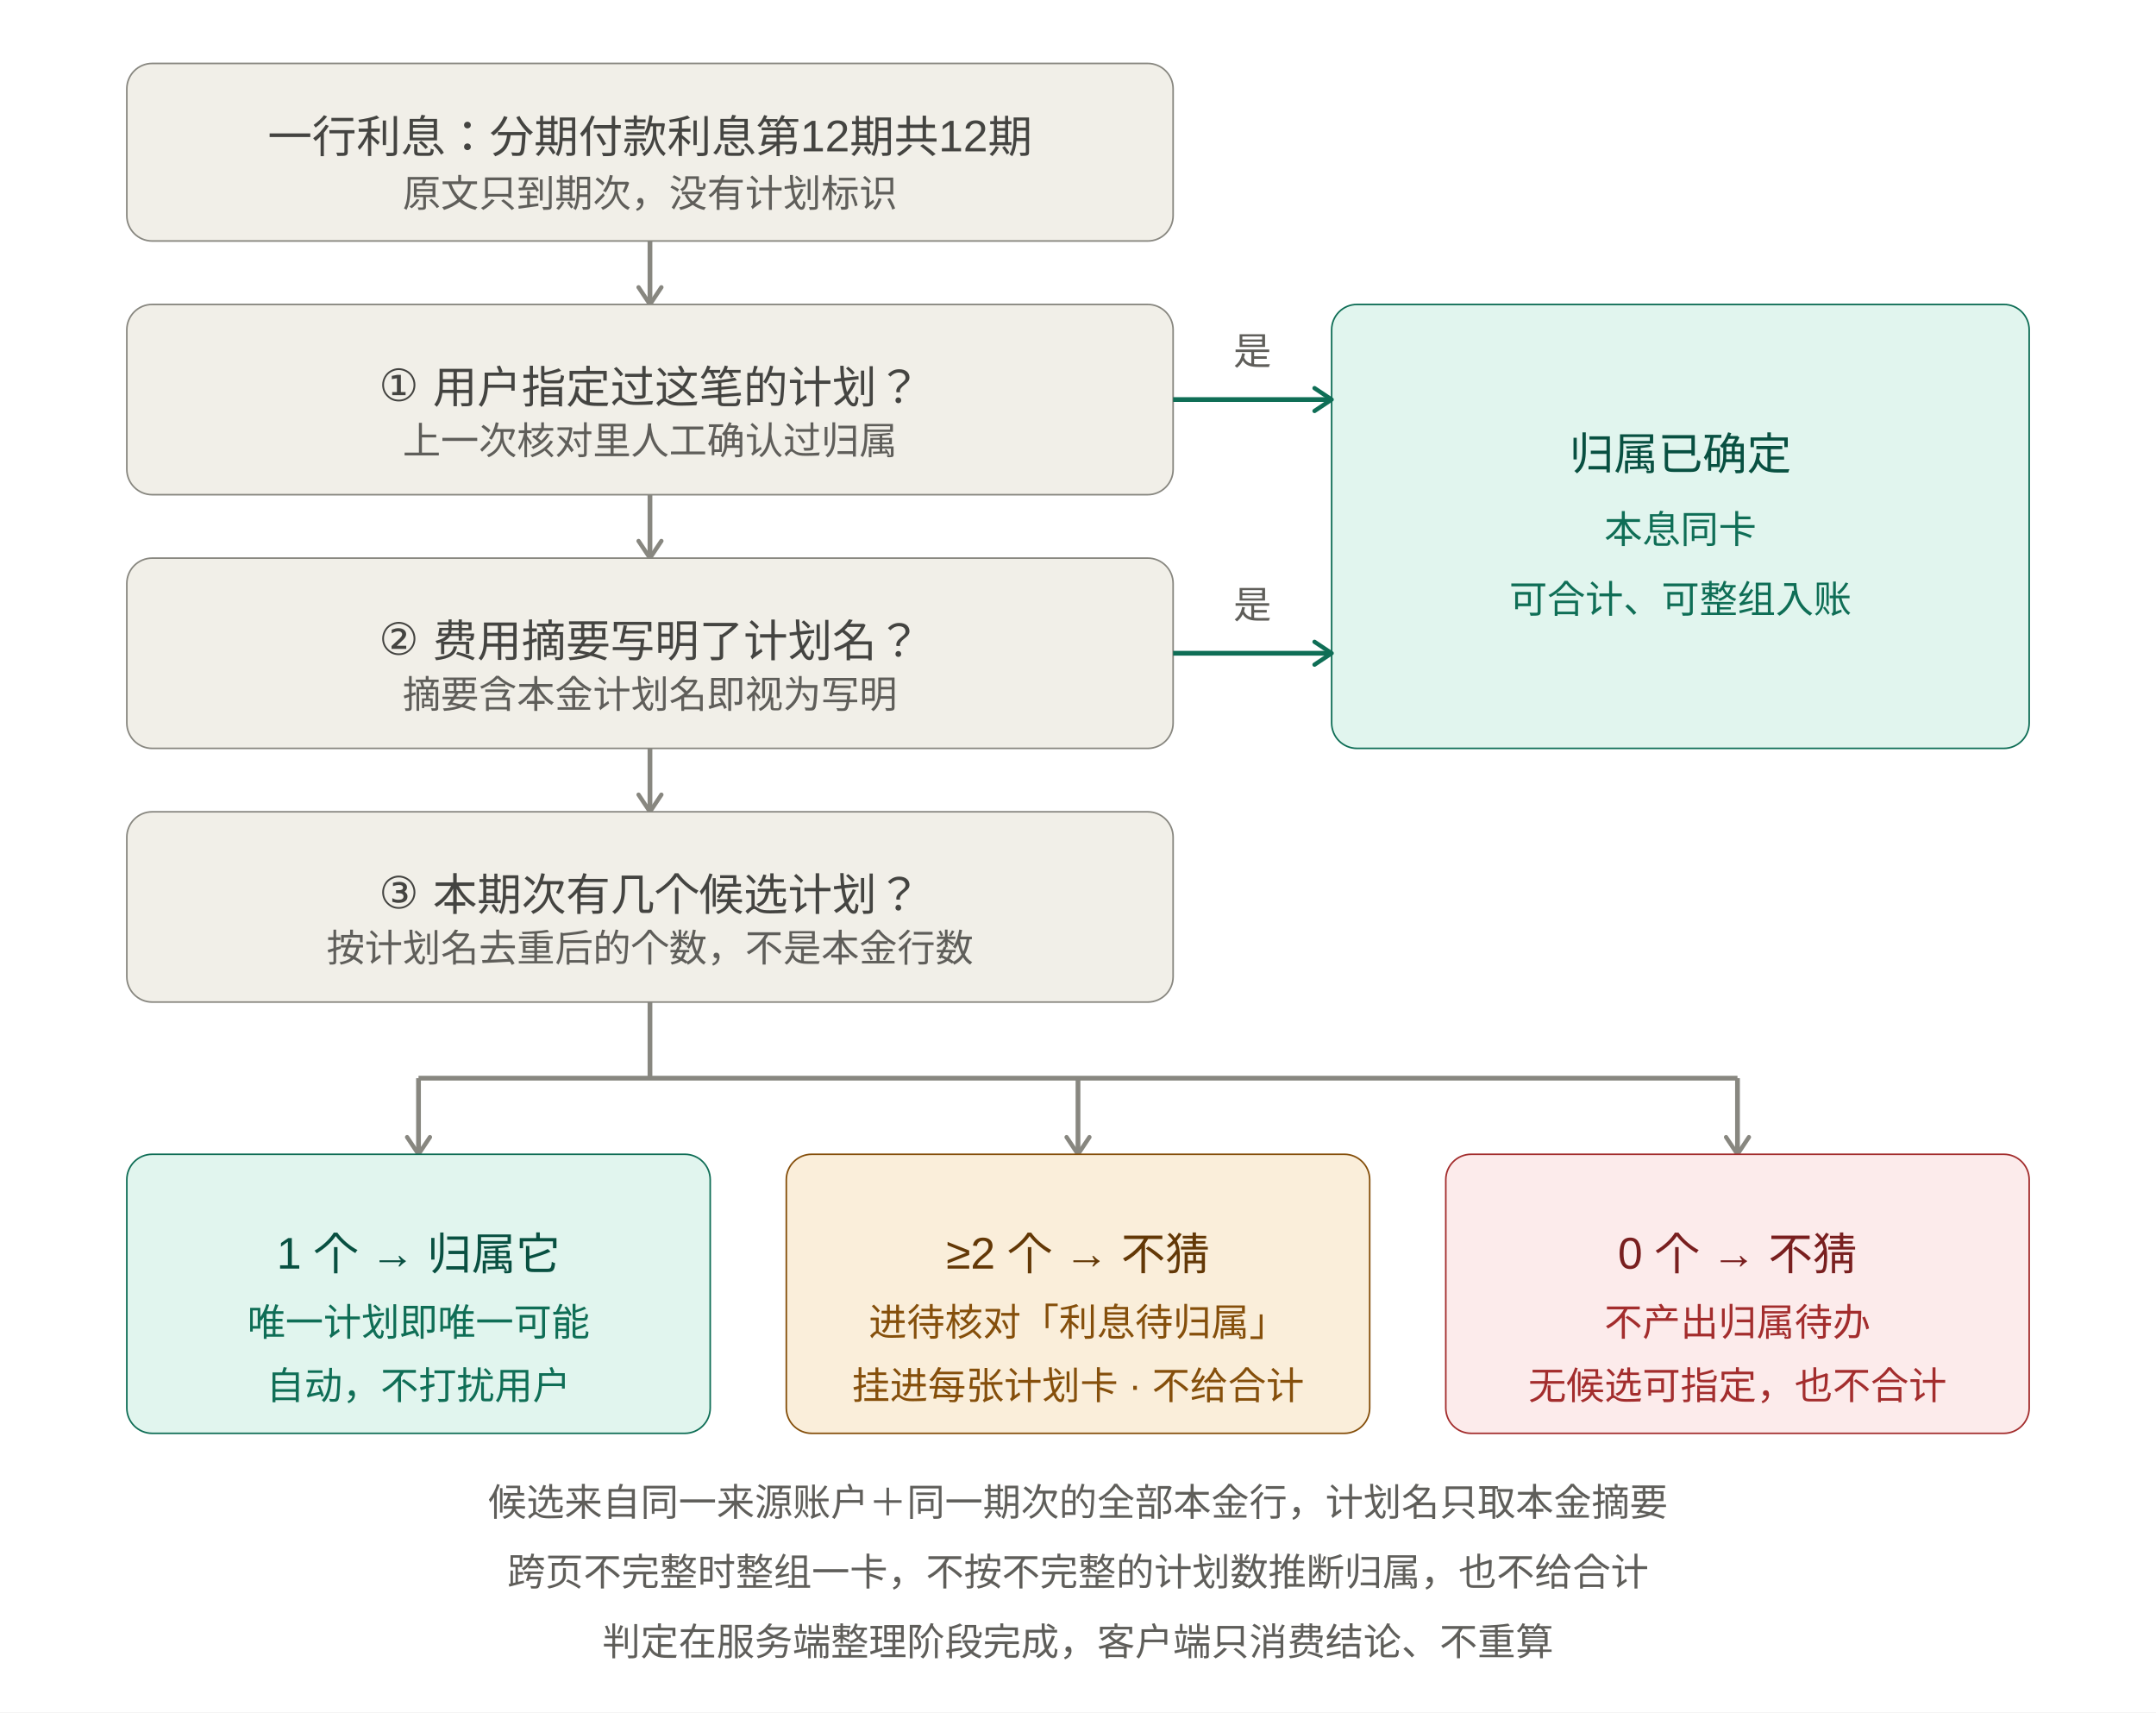
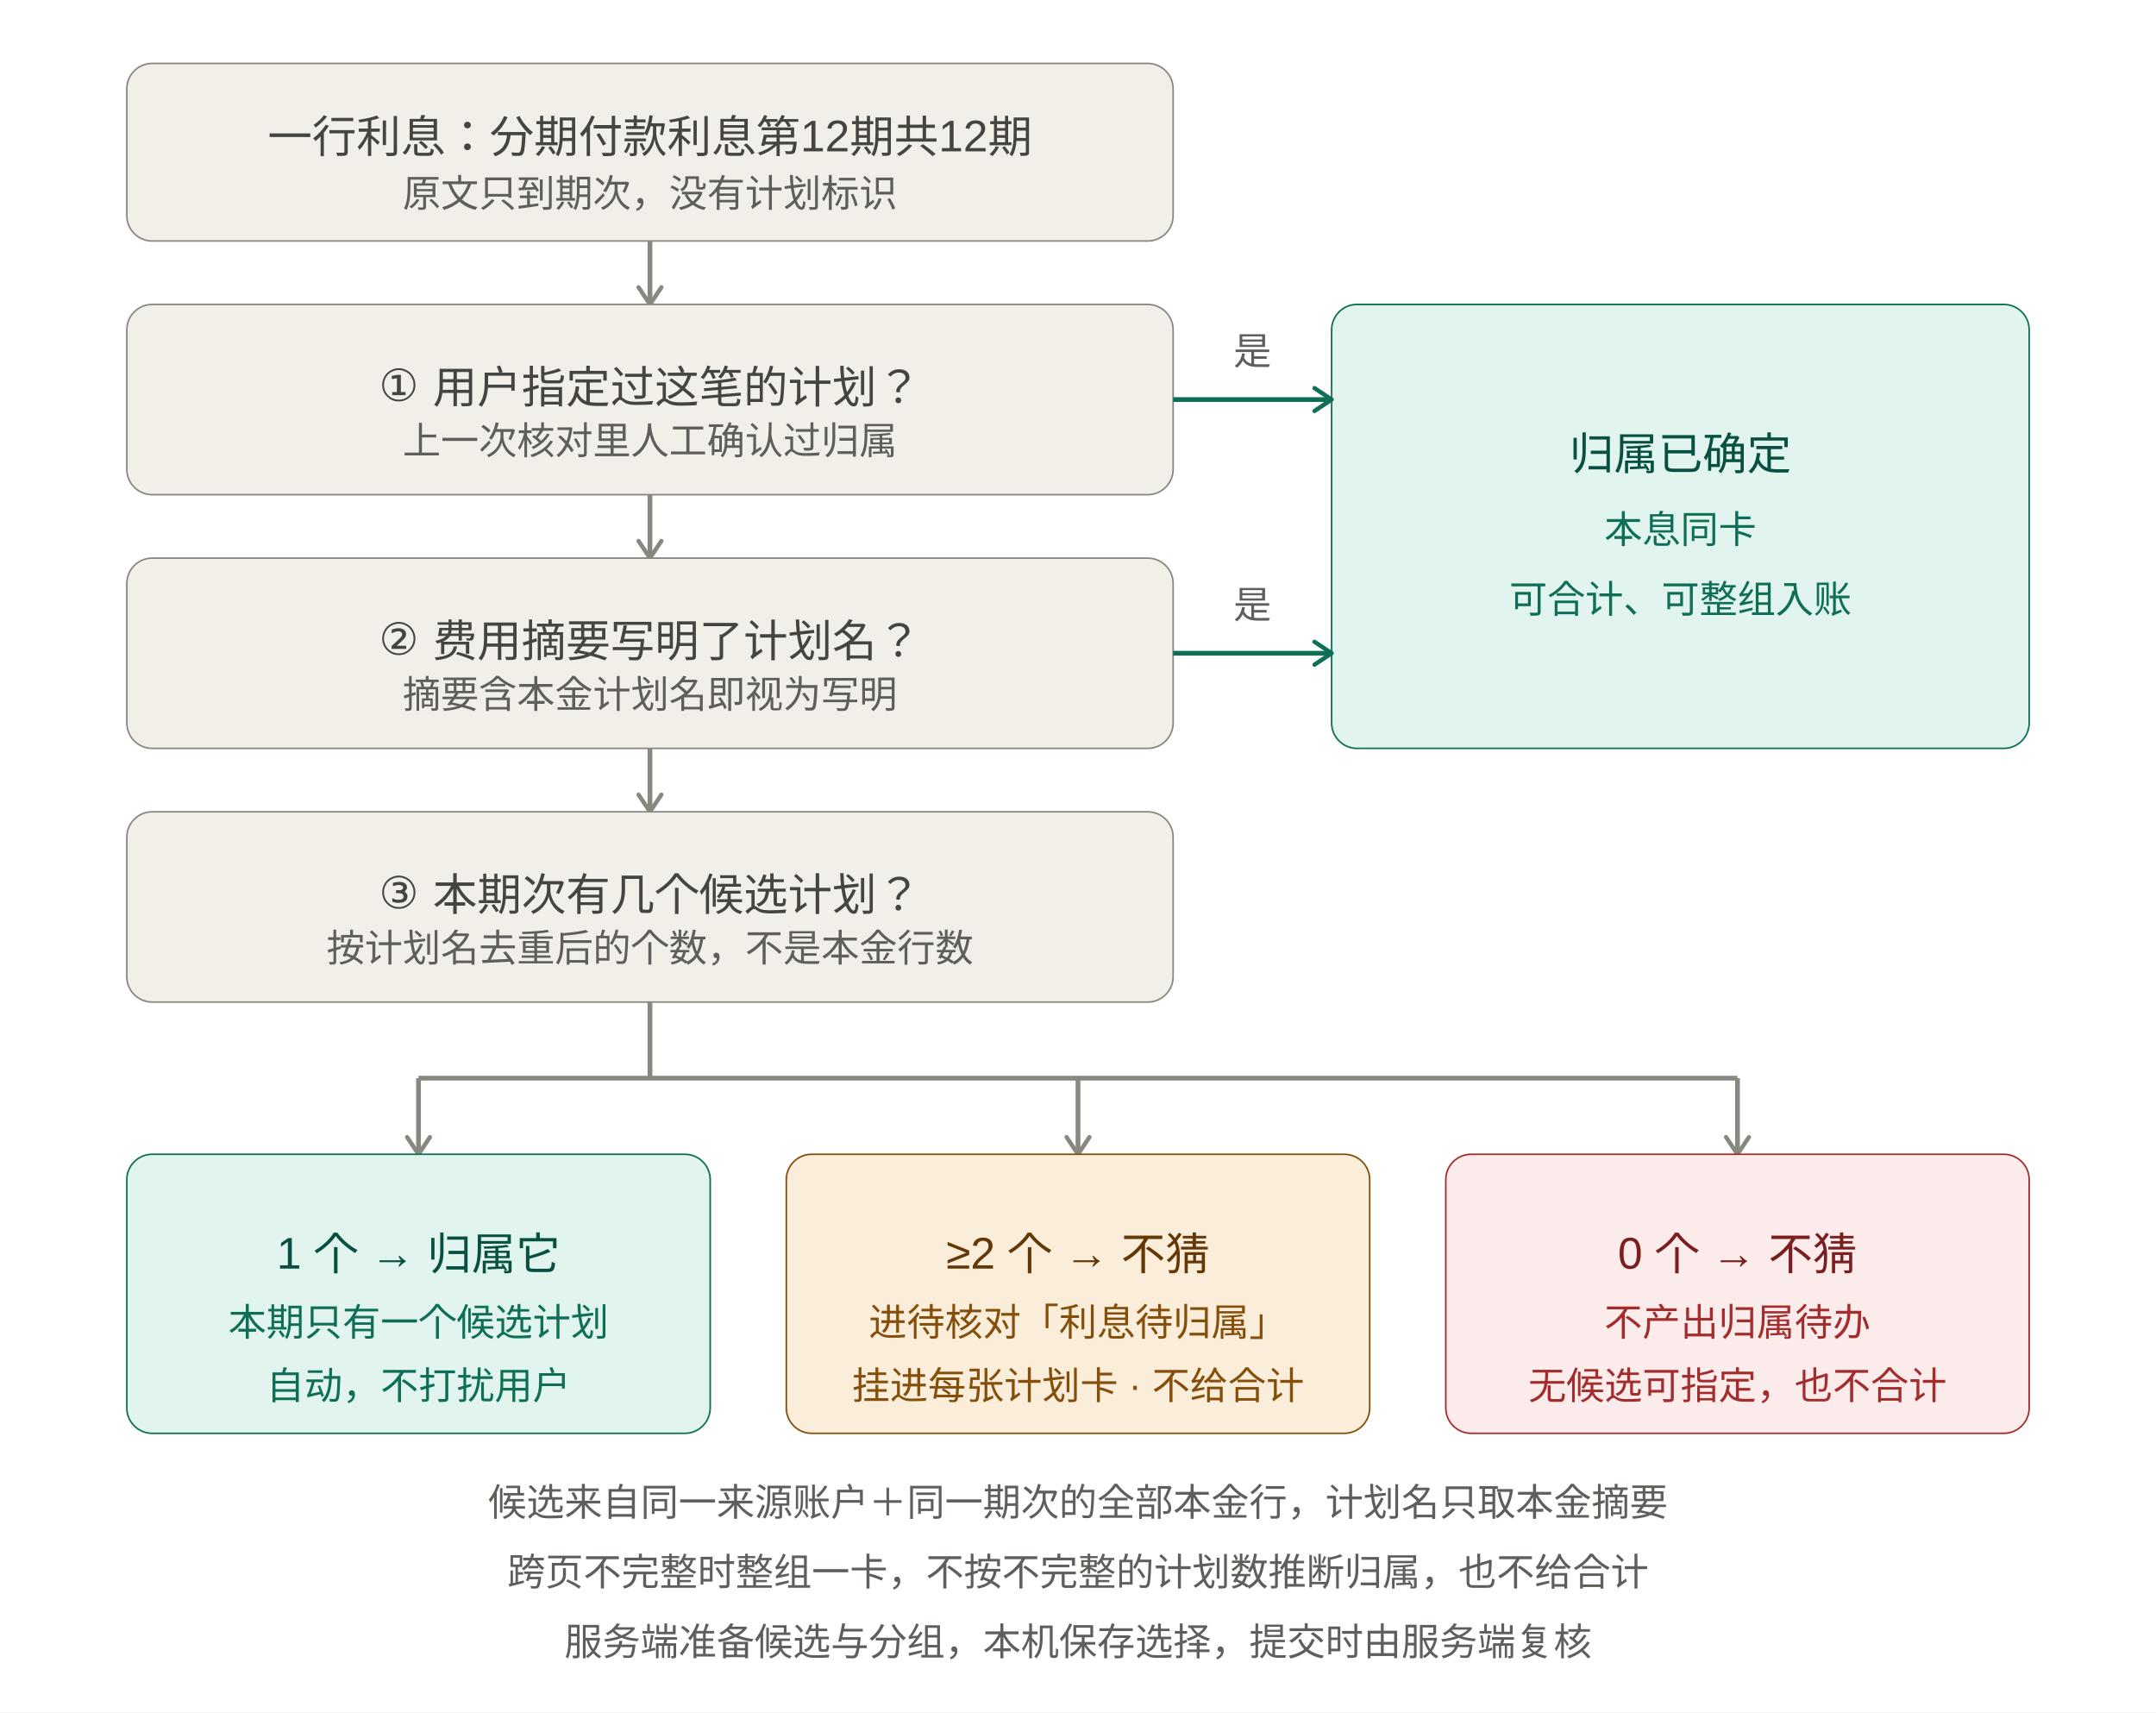
<svg xmlns="http://www.w3.org/2000/svg" viewBox="0 0 680 540" width="680" height="540">
  <defs>
    <marker id="arrow" viewBox="0 0 10 10" refX="8" refY="5" markerWidth="6" markerHeight="6" orient="auto-start-reverse">
      <path d="M2 1L8 5L2 9" fill="none" stroke="context-stroke" stroke-width="1.5" stroke-linecap="round" stroke-linejoin="round" />
    </marker>
  </defs>
  <rect x="0" y="0" width="680" height="540" fill="#FFFFFF" />
  <g font-family="PingFang SC, Helvetica Neue, Arial, sans-serif">
    <rect x="40" y="20" width="330" height="56" rx="8" fill="#F1EFE8" stroke="#888780" stroke-width="0.5" />
    <text x="205" y="42" text-anchor="middle" dominant-baseline="central" font-size="14" font-weight="500" fill="#444441">一行利息：分期付款利息第12期共12期</text>
    <text x="205" y="60" text-anchor="middle" dominant-baseline="central" font-size="12" fill="#5F5E5A">原文只到期次，没有计划标识</text>
    <path d="M205 76L205 96" fill="none" stroke="#888780" stroke-width="1.5" marker-end="url(#arrow)" />
    <rect x="40" y="96" width="330" height="60" rx="8" fill="#F1EFE8" stroke="#888780" stroke-width="0.5" />
    <text x="205" y="119" text-anchor="middle" dominant-baseline="central" font-size="14" font-weight="500" fill="#444441">① 用户指定过这笔的计划？</text>
    <text x="205" y="138" text-anchor="middle" dominant-baseline="central" font-size="12" fill="#5F5E5A">上一次核对里人工确认过归属</text>
    <path d="M205 156L205 176" fill="none" stroke="#888780" stroke-width="1.5" marker-end="url(#arrow)" />
    <rect x="40" y="176" width="330" height="60" rx="8" fill="#F1EFE8" stroke="#888780" stroke-width="0.5" />
    <text x="205" y="199" text-anchor="middle" dominant-baseline="central" font-size="14" font-weight="500" fill="#444441">② 费用摘要写明了计划名？</text>
    <text x="205" y="218" text-anchor="middle" dominant-baseline="central" font-size="12" fill="#5F5E5A">摘要含本金计划名即视为写明</text>
    <path d="M205 236L205 256" fill="none" stroke="#888780" stroke-width="1.5" marker-end="url(#arrow)" />
    <rect x="40" y="256" width="330" height="60" rx="8" fill="#F1EFE8" stroke="#888780" stroke-width="0.5" />
    <text x="205" y="279" text-anchor="middle" dominant-baseline="central" font-size="14" font-weight="500" fill="#444441">③ 本期次有几个候选计划？</text>
    <text x="205" y="298" text-anchor="middle" dominant-baseline="central" font-size="12" fill="#5F5E5A">按计划名去重后的个数，不是本金行数</text>
    <rect x="420" y="96" width="220" height="140" rx="8" fill="#E1F5EE" stroke="#0F6E56" stroke-width="0.5" />
    <text x="530" y="142" text-anchor="middle" dominant-baseline="central" font-size="14" font-weight="500" fill="#085041">归属已确定</text>
    <text x="530" y="166" text-anchor="middle" dominant-baseline="central" font-size="12" fill="#0F6E56">本息同卡</text>
    <text x="530" y="188" text-anchor="middle" dominant-baseline="central" font-size="12" fill="#0F6E56">可合计、可整组入账</text>
    <path d="M370 126L420 126" fill="none" stroke="#0F6E56" stroke-width="1.5" marker-end="url(#arrow)" />
    <text x="395" y="115" text-anchor="middle" font-size="12" fill="#5F5E5A">是</text>
    <path d="M370 206L420 206" fill="none" stroke="#0F6E56" stroke-width="1.5" marker-end="url(#arrow)" />
    <text x="395" y="195" text-anchor="middle" font-size="12" fill="#5F5E5A">是</text>
    <path d="M205 316L205 340" fill="none" stroke="#888780" stroke-width="1.5" />
    <path d="M132 340L548 340" fill="none" stroke="#888780" stroke-width="1.5" />
    <path d="M132 340L132 364" fill="none" stroke="#888780" stroke-width="1.5" marker-end="url(#arrow)" />
    <path d="M340 340L340 364" fill="none" stroke="#888780" stroke-width="1.5" marker-end="url(#arrow)" />
    <path d="M548 340L548 364" fill="none" stroke="#888780" stroke-width="1.5" marker-end="url(#arrow)" />
    <rect x="40" y="364" width="184" height="88" rx="8" fill="#E1F5EE" stroke="#0F6E56" stroke-width="0.5" />
    <text x="132" y="392" text-anchor="middle" dominant-baseline="central" font-size="14" font-weight="500" fill="#085041">1 个 → 归属它</text>
-     <text x="132" y="416" text-anchor="middle" dominant-baseline="central" font-size="12" fill="#0F6E56">唯一计划即唯一可能</text>
+     <text x="132" y="416" text-anchor="middle" dominant-baseline="central" font-size="12" fill="#0F6E56">本期只有一个候选计划</text>
    <text x="132" y="436" text-anchor="middle" dominant-baseline="central" font-size="12" fill="#0F6E56">自动，不打扰用户</text>
    <rect x="248" y="364" width="184" height="88" rx="8" fill="#FAEEDA" stroke="#854F0B" stroke-width="0.5" />
    <text x="340" y="392" text-anchor="middle" dominant-baseline="central" font-size="14" font-weight="500" fill="#633806">≥2 个 → 不猜</text>
    <text x="340" y="416" text-anchor="middle" dominant-baseline="central" font-size="12" fill="#854F0B">进待核对「利息待归属」</text>
    <text x="340" y="436" text-anchor="middle" dominant-baseline="central" font-size="12" fill="#854F0B">挂进每张计划卡 · 不给合计</text>
    <rect x="456" y="364" width="184" height="88" rx="8" fill="#FCEBEB" stroke="#A32D2D" stroke-width="0.5" />
    <text x="548" y="392" text-anchor="middle" dominant-baseline="central" font-size="14" font-weight="500" fill="#791F1F">0 个 → 不猜</text>
    <text x="548" y="416" text-anchor="middle" dominant-baseline="central" font-size="12" fill="#A32D2D">不产出归属待办</text>
    <text x="548" y="436" text-anchor="middle" dominant-baseline="central" font-size="12" fill="#A32D2D">无候选可指定，也不合计</text>
    <text x="340" y="478" text-anchor="middle" font-size="12" fill="#5F5E5A">候选来自同一来源账户＋同一期次的全部本金行，计划名只取本金摘要</text>
    <text x="340" y="500" text-anchor="middle" font-size="12" fill="#5F5E5A">跨页不完整时整组一卡，不按不完整的计划数推断归属，也不给合计</text>
-     <text x="340" y="522" text-anchor="middle" font-size="12" fill="#5F5E5A">判定在服务端整理阶段完成，客户端只消费结论、不重算</text>
+     <text x="340" y="522" text-anchor="middle" font-size="12" fill="#5F5E5A">服务端准备候选与分组，本机保存选择，提交时由服务端复核</text>
  </g>
</svg>
